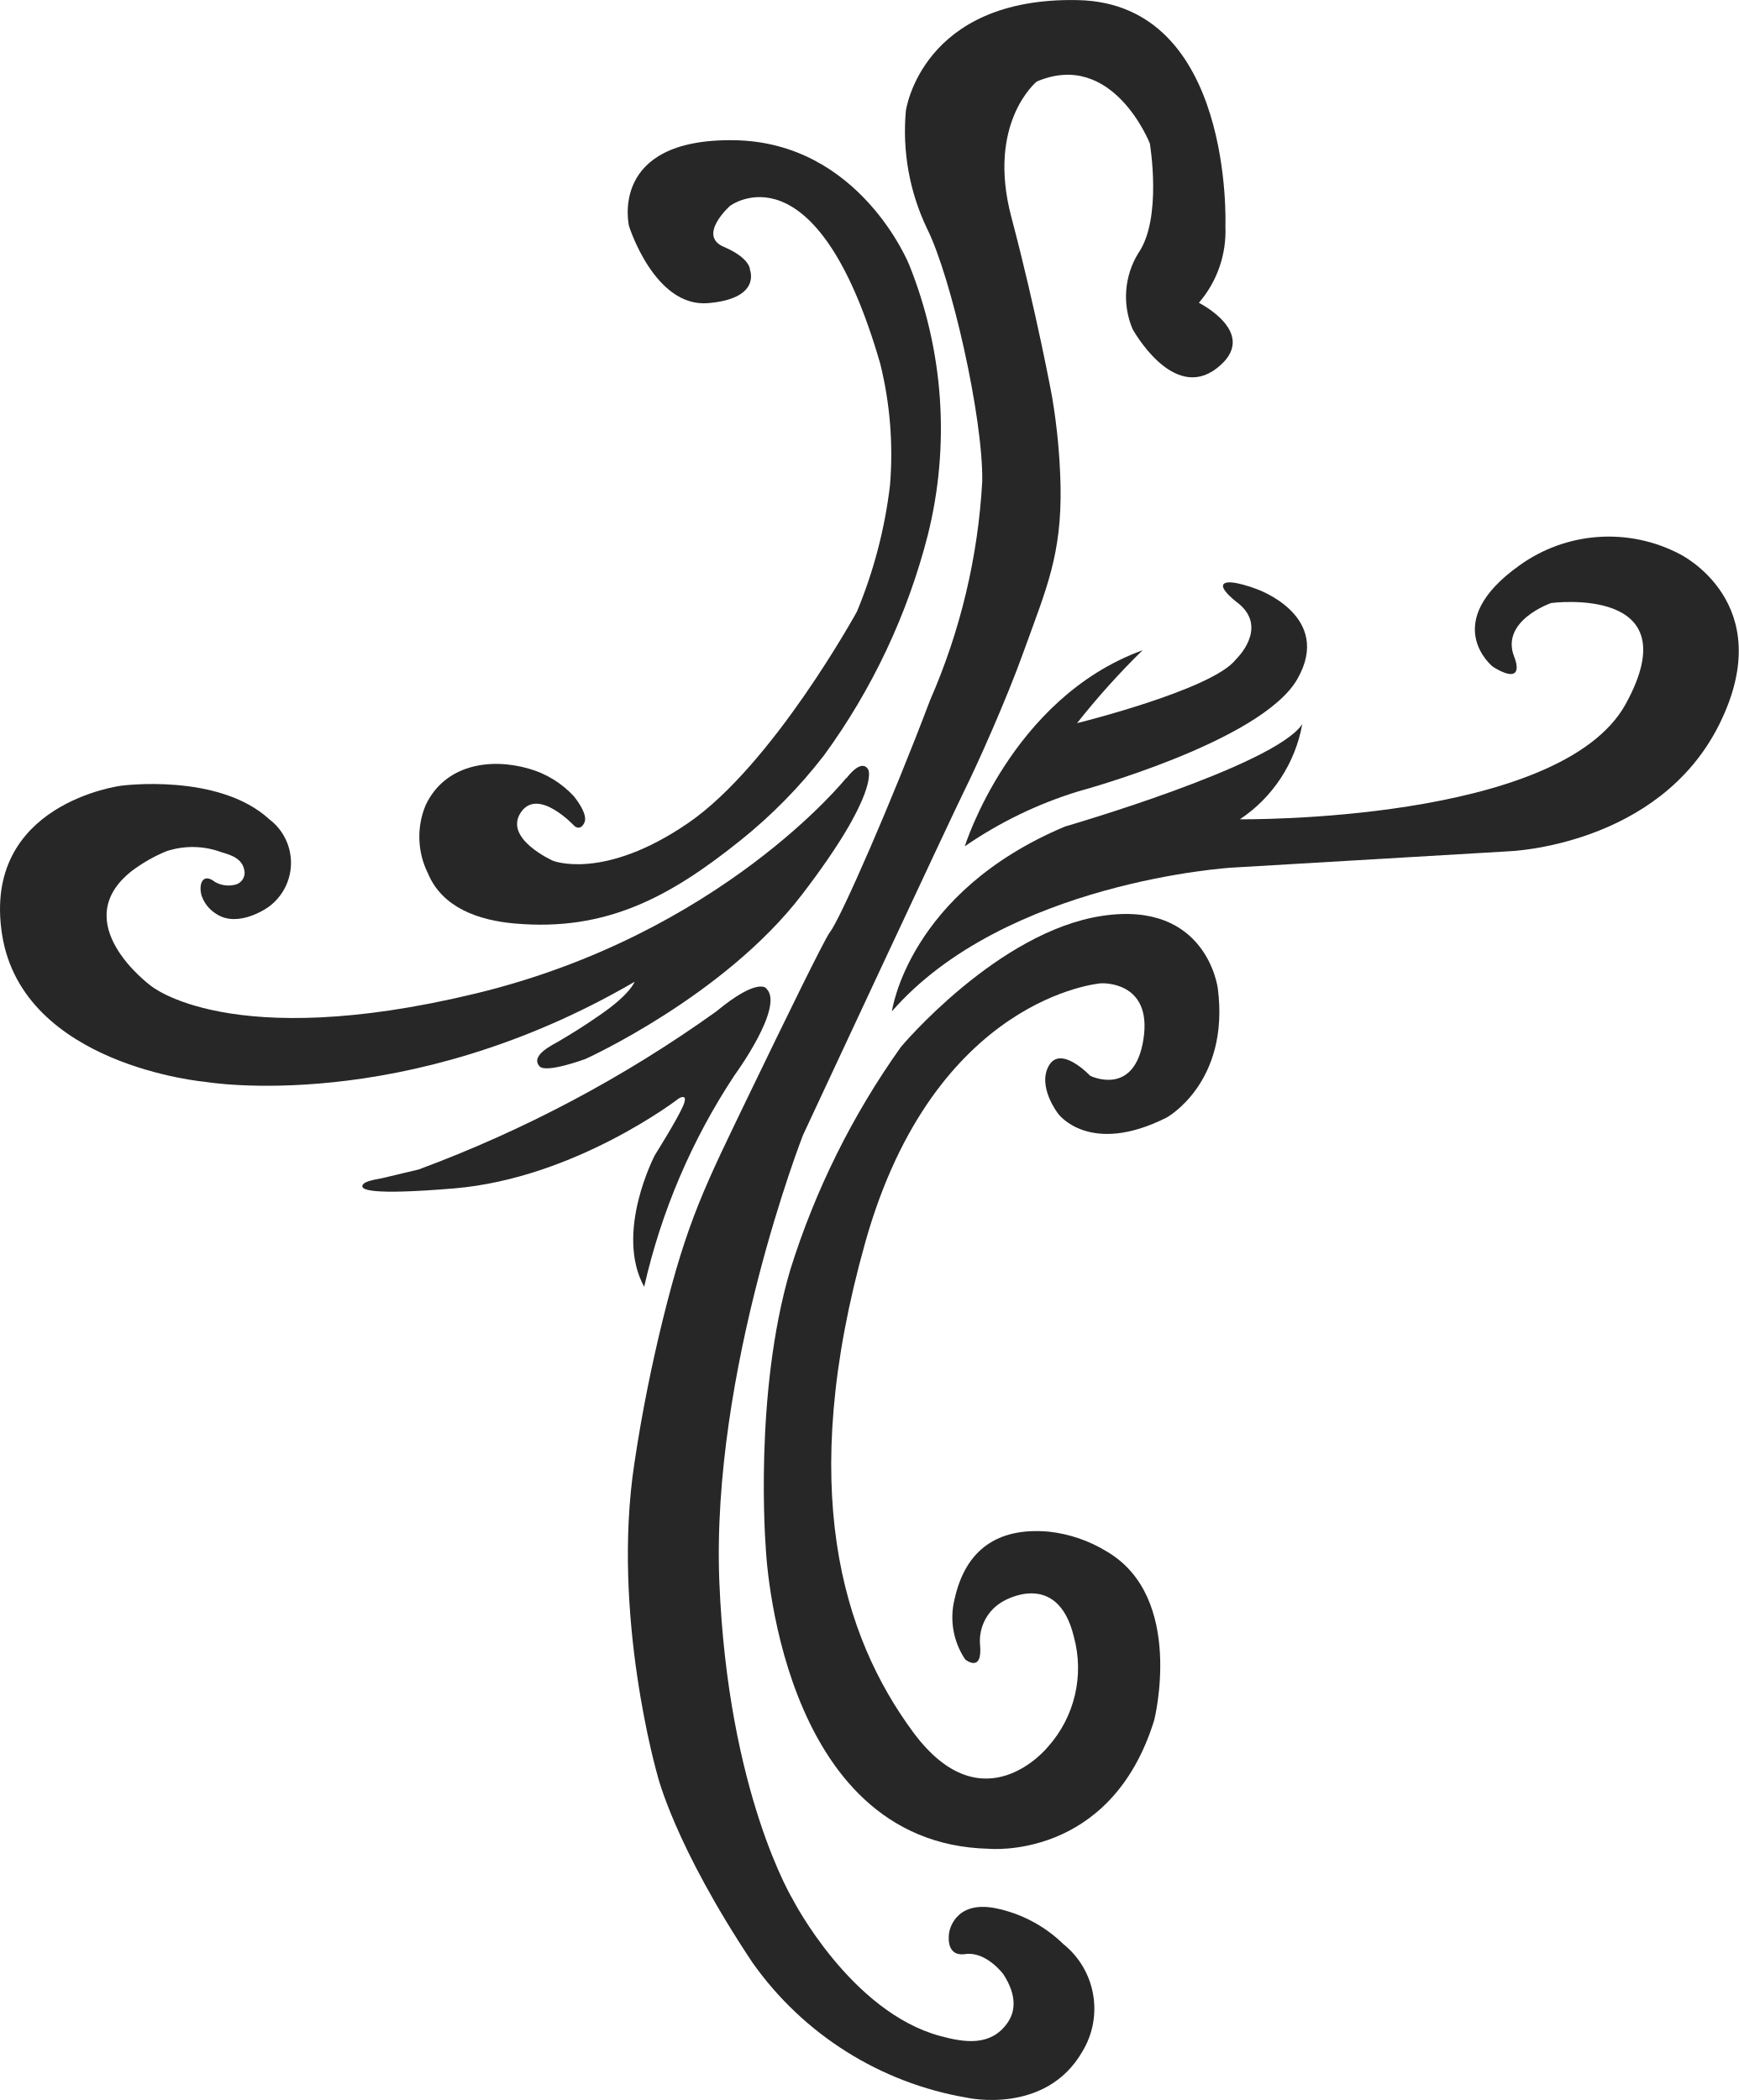
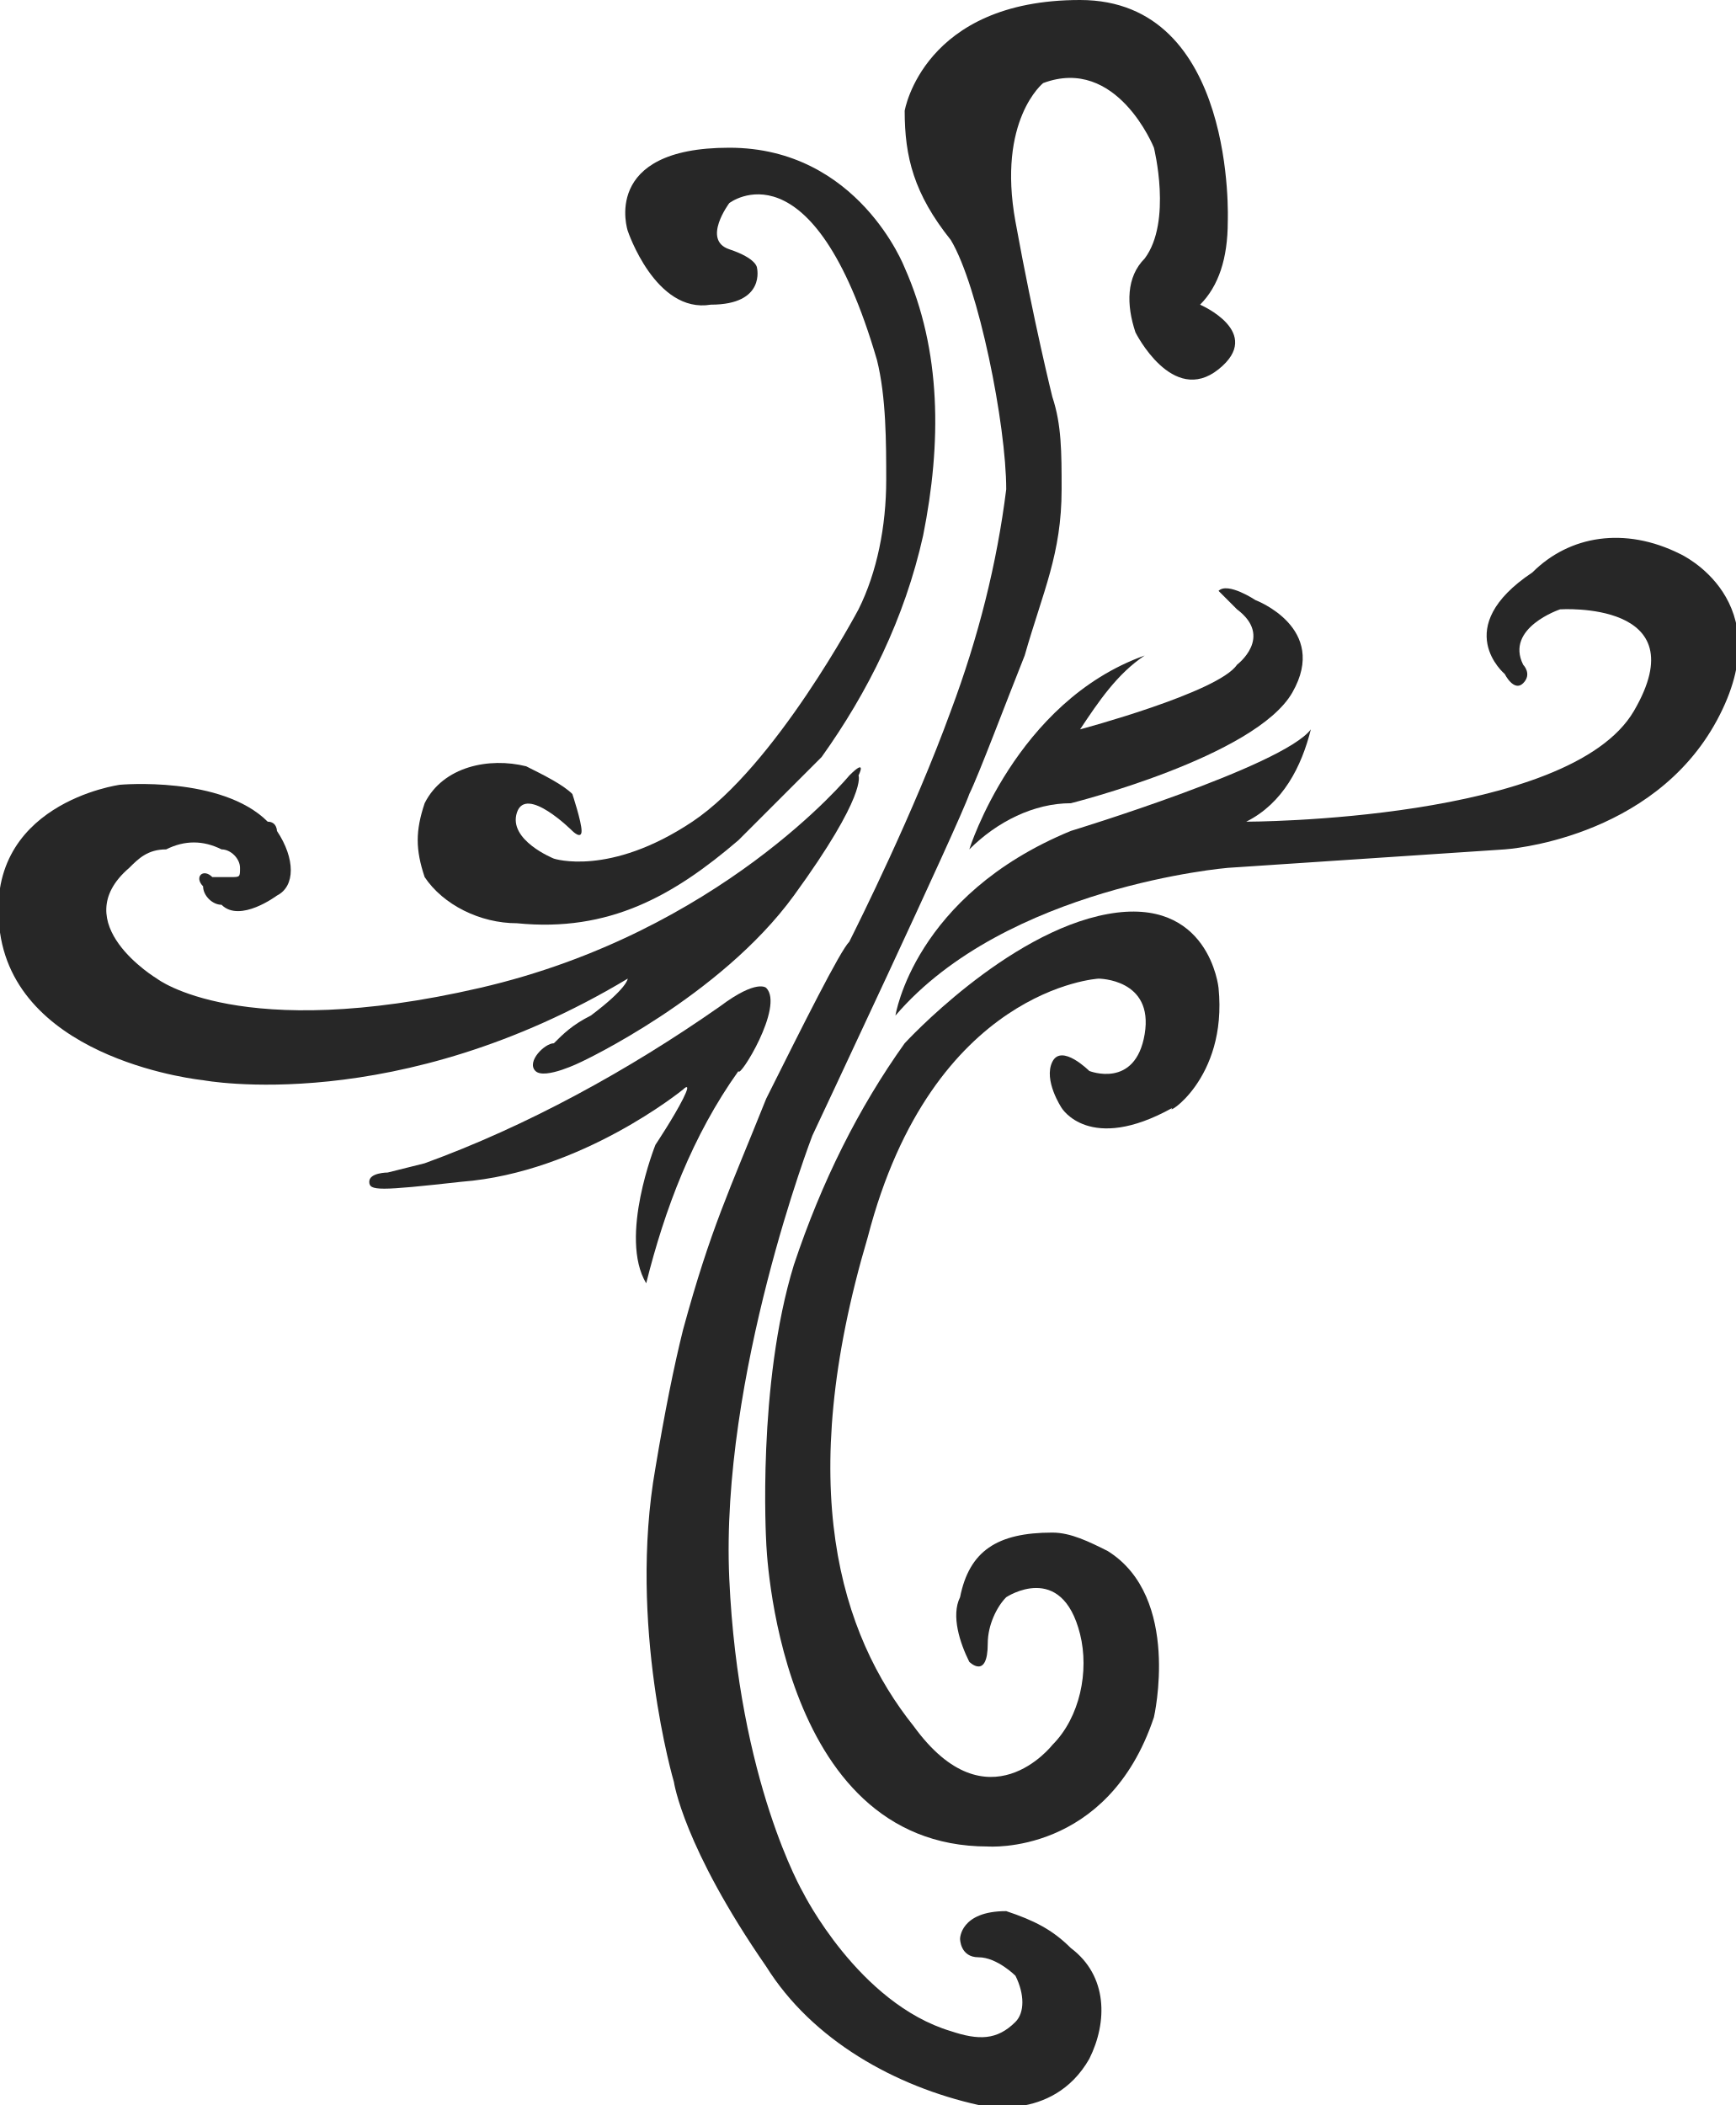
- <svg xmlns="http://www.w3.org/2000/svg" width="99.945" height="120.722" viewBox="0 0 99.945 120.722">
-   <defs>
-     <style>.a{fill:#272727;fill-rule:evenodd;}</style>
-   </defs>
+ <svg xmlns="http://www.w3.org/2000/svg" version="1.1" id="Camada_1" x="0px" y="0px" viewBox="0 0 18.8 22.8" style="enable-background:new 0 0 18.8 22.8;" xml:space="preserve">
+   <style type="text/css">
+ 	.st0{fill-rule:evenodd;clip-rule:evenodd;fill:#272727;}
+ </style>
  <g transform="translate(0 0)">
-     <path class="a" d="M54.214,15.913s4.927-3.7,8.621,9.066a21.653,21.653,0,0,1,.564,7,27.231,27.231,0,0,1-1.9,7.262s-4.828,8.814-9.7,12.156-7.773,2.169-7.773,2.169S41.183,52.3,42.171,50.8s3.084.763,3.084.763.332.325.577-.186-.61-1.525-.61-1.525a5.6,5.6,0,0,0-2.553-1.572c-2.268-.663-4.881-.232-5.969,2.109a4.715,4.715,0,0,0,.133,3.886c.822,1.99,2.911,2.719,5.02,2.9,5.233.458,8.887-1.519,12.945-4.775a28.835,28.835,0,0,0,4.808-4.894,37.05,37.05,0,0,0,5.969-12.674A25.235,25.235,0,0,0,64.5,19.3s-2.825-7.056-10.074-7.156S48.4,17.087,48.4,17.087s1.466,4.682,4.543,4.423,2.407-1.91,2.407-1.91.046-.663-1.505-1.326.378-2.374.378-2.374Z" transform="translate(-12.242 -4.084)" />
-     <path class="a" d="M48.632,67.09S41.43,76.076,27.3,79.478s-18.649-.471-18.649-.471-4.874-3.594-1.074-6.585a9.012,9.012,0,0,1,1.99-1.134,4.767,4.767,0,0,1,3.17.06c.61.172,1.28.4,1.326,1.187a.708.708,0,0,1-.491.663,1.572,1.572,0,0,1-1.207-.139c-.73-.577-.962.153-.776.783a1.99,1.99,0,0,0,.829,1.041c1.287.869,3.018-.391,3.018-.391a3.138,3.138,0,0,0,.046-5.04c-2.925-2.686-8.515-1.93-8.515-1.93S-1.061,68.529.12,76.076s11.672,8.469,11.672,8.469,11.42,1.976,24.684-5.75c0,0-.232.71-2.023,1.93-.948.663-1.757,1.147-2.315,1.479-.358.212-1.678.822-1.127,1.446.378.424,2.653-.424,2.653-.424s7.958-3.6,12.435-9.444,3.82-7.156,3.82-7.156-.285-.789-1.267.464Z" transform="translate(-0.001 -22.354)" />
-     <path class="a" d="M83.62,65.65s2.653-8.522,10.22-11.274a44.161,44.161,0,0,0-3.767,4.191s7.812-1.93,9.132-3.667c0,0,1.883-1.771.166-3.2,0,0-1.2-.875-.842-1.154s1.9.325,1.9.325,4.384,1.532,2.308,5.16-12.6,6.459-12.6,6.459a23.822,23.822,0,0,0-6.5,3.144Z" transform="translate(-28.165 -16.995)" />
-     <path class="a" d="M77.31,73.785s.935-6.824,9.948-10.611c0,0,12.03-3.482,13.635-5.882a8.33,8.33,0,0,1-3.581,5.465s18.41.232,22.177-6.632-4.284-5.8-4.284-5.8-2.964,1.015-2.122,3.11c0,0,.332.776-.04.942s-1.207-.4-1.207-.4-3.117-2.5,1.545-5.816a8.787,8.787,0,0,1,9.185-.663s5.79,2.779,2.3,9.8-12.1,7.3-12.1,7.3l-15.963.942s-12.992.8-19.5,8.263Z" transform="translate(-26.04 -15.66)" />
-     <path class="a" d="M87.241,17.4s3.575,1.784,1.035,3.76-4.848-2.255-4.848-2.255a4.774,4.774,0,0,1,.332-4.357c1.393-2,.663-6.307.663-6.307S82.3,2.823,77.923,4.68c0,0-2.9,2.361-1.459,7.8s2.341,10.332,2.341,10.332A35.531,35.531,0,0,1,79.29,27.9c.08,3.979-.829,5.969-2.089,9.464-1.028,2.885-2.752,6.7-3.429,8.058s-9.285,19.823-9.285,19.823S59.182,78.8,59.679,90.954s4.238,18.264,4.238,18.264,3.316,6.433,8.456,7.819c1.413.385,2.9.6,3.853-.736.431-.6.617-1.519-.225-2.819,0,0-.988-1.326-2.189-1.154s-.922-1.247-.922-1.247.259-1.857,2.653-1.393a7.812,7.812,0,0,1,3.913,2.069,4.756,4.756,0,0,1,1.088,6.174c-2.116,3.674-6.632,2.653-6.632,2.653a18.982,18.982,0,0,1-12.329-7.766c-4.516-6.778-5.465-10.783-5.465-10.783s-2.653-9.165-1.326-17.906c.464-3.117,1.054-5.9,1.618-8.2,1.439-5.856,2.467-7.8,5.047-13.158,1.99-4.118,4.251-8.761,4.583-9.2.623-.8,3.581-7.58,5.75-13.323a36.332,36.332,0,0,0,3-12.6C74.84,24,73.016,15.914,71.6,13.1A12.965,12.965,0,0,1,70.4,6.358S71.3-.188,80.284,0s8.482,13,8.482,13A6.306,6.306,0,0,1,87.241,17.4Z" transform="translate(-18.33 0.006)" />
-     <path class="a" d="M54.628,85.616s-.471-.663-2.878,1.326a72.865,72.865,0,0,1-17.11,9.086l-2.1.5c-.245.06-1,.139-1.121.4s.418.59,5.266.186c6.99-.59,12.926-5.18,12.926-5.18s.577-.345.225.458-1.612,2.805-1.612,2.805-2.334,4.443-.617,7.574A36.787,36.787,0,0,1,52.8,90.61s2.918-3.979,1.824-4.987Z" transform="translate(-10.58 -28.797)" />
-     <path class="a" d="M92.3,83.511s-.61-5.08-6.632-4.185S74.086,86.86,74.086,86.86a45.455,45.455,0,0,0-6.36,12.806c-2.116,7.156-1.413,15.963-1.413,15.963s.663,17.037,12.813,17.329c0,0,7.017.7,9.517-7.395,0,0,1.784-7.07-2.739-9.7a8.018,8.018,0,0,0-3.316-1.134c-2.971-.265-4.795,1.061-5.418,3.866a4.324,4.324,0,0,0,.61,3.482s1.015.829.849-.869a2.606,2.606,0,0,1,1.326-2.474s3.124-1.9,4.072,2.049a6.8,6.8,0,0,1-1.486,6.307s-3.72,4.642-7.766-.849-6.718-14.007-2.739-28.152S85.579,83.206,85.579,83.206s2.964-.186,2.447,3.2-3.064,2.116-3.064,2.116-1.684-1.791-2.374-.584.537,2.772.537,2.772,1.791,2.447,6.221.219C89.346,90.932,92.993,88.942,92.3,83.511Z" transform="translate(-22.298 -26.679)" />
+     <path class="st0" d="M7.9,2.2c0,0,0.9-0.7,1.6,1.7c0.1,0.4,0.1,0.9,0.1,1.3C9.6,5.7,9.5,6.2,9.3,6.6c0,0-0.9,1.7-1.8,2.3   S6,9.3,6,9.3S5.5,9.1,5.6,8.8S6.2,9,6.2,9s0.1,0.1,0.1,0S6.2,8.6,6.2,8.6C6.1,8.5,5.9,8.4,5.7,8.3c-0.4-0.1-0.9,0-1.1,0.4   C4.5,9,4.5,9.2,4.6,9.5C4.8,9.8,5.2,10,5.6,10c1,0.1,1.7-0.3,2.4-0.9c0.3-0.3,0.6-0.6,0.9-0.9c0.5-0.7,0.9-1.5,1.1-2.4   c0.2-1,0.2-2-0.2-2.9c0,0-0.5-1.3-1.9-1.3S6.8,2.5,6.8,2.5s0.3,0.9,0.9,0.8c0.6,0,0.5-0.4,0.5-0.4s0-0.1-0.3-0.2   C7.6,2.6,7.9,2.2,7.9,2.2L7.9,2.2z" />
+     <path class="st0" d="M9.2,8.4c0,0-1.4,1.7-4,2.3s-3.5-0.1-3.5-0.1S0.7,10,1.4,9.4c0.1-0.1,0.2-0.2,0.4-0.2c0.2-0.1,0.4-0.1,0.6,0   c0.1,0,0.2,0.1,0.2,0.2c0,0.1,0,0.1-0.1,0.1c-0.1,0-0.2,0-0.2,0c-0.1-0.1-0.2,0-0.1,0.1c0,0.1,0.1,0.2,0.2,0.2   c0.2,0.2,0.6-0.1,0.6-0.1C3.2,9.6,3.2,9.3,3,9C3,9,3,8.9,2.9,8.9C2.4,8.4,1.3,8.5,1.3,8.5S-0.2,8.7,0,10.1s2.2,1.6,2.2,1.6   s2.1,0.4,4.6-1.1c0,0,0,0.1-0.4,0.4c-0.2,0.1-0.3,0.2-0.4,0.3c-0.1,0-0.3,0.2-0.2,0.3c0.1,0.1,0.5-0.1,0.5-0.1s1.5-0.7,2.3-1.8   s0.7-1.3,0.7-1.3S9.4,8.2,9.2,8.4L9.2,8.4z" />
+     <path class="st0" d="M10.5,9.2c0,0,0.5-1.6,1.9-2.1c-0.3,0.2-0.5,0.5-0.7,0.8c0,0,1.5-0.4,1.7-0.7c0,0,0.4-0.3,0-0.6   c0,0-0.2-0.2-0.2-0.2c0.1-0.1,0.4,0.1,0.4,0.1s0.8,0.3,0.4,1c-0.4,0.7-2.4,1.2-2.4,1.2C11.2,8.7,10.8,8.9,10.5,9.2L10.5,9.2z" />
+     <path class="st0" d="M9.7,11c0,0,0.2-1.3,1.9-2c0,0,2.3-0.7,2.6-1.1c-0.1,0.4-0.3,0.8-0.7,1c0,0,3.5,0,4.2-1.2s-0.8-1.1-0.8-1.1   s-0.6,0.2-0.4,0.6c0,0,0.1,0.1,0,0.2s-0.2-0.1-0.2-0.1s-0.6-0.5,0.3-1.1C17,5.8,17.6,5.7,18.2,6c0,0,1.1,0.5,0.4,1.8   c-0.7,1.3-2.3,1.4-2.3,1.4l-3,0.2C13.3,9.4,10.9,9.6,9.7,11L9.7,11z" />
+     <path class="st0" d="M13,3.3c0,0,0.7,0.3,0.2,0.7s-0.9-0.4-0.9-0.4c-0.1-0.3-0.1-0.6,0.1-0.8c0.3-0.4,0.1-1.2,0.1-1.2   s-0.4-1-1.2-0.7c0,0-0.5,0.4-0.3,1.5s0.4,1.9,0.4,1.9c0.1,0.3,0.1,0.6,0.1,1c0,0.7-0.2,1.1-0.4,1.8c-0.2,0.5-0.5,1.3-0.6,1.5   c-0.1,0.3-1.7,3.7-1.7,3.7s-1,2.6-0.9,4.8s0.8,3.4,0.8,3.4s0.6,1.2,1.6,1.5c0.3,0.1,0.5,0.1,0.7-0.1c0.1-0.1,0.1-0.3,0-0.5   c0,0-0.2-0.2-0.4-0.2c-0.2,0-0.2-0.2-0.2-0.2s0-0.3,0.5-0.3c0.3,0.1,0.5,0.2,0.7,0.4c0.4,0.3,0.4,0.8,0.2,1.2   c-0.4,0.7-1.2,0.5-1.2,0.5c-0.9-0.2-1.8-0.7-2.3-1.5c-0.9-1.3-1-2-1-2s-0.5-1.7-0.2-3.4c0.1-0.6,0.2-1.1,0.3-1.5   c0.3-1.1,0.5-1.5,0.9-2.5c0.4-0.8,0.8-1.6,0.9-1.7c0.1-0.2,0.7-1.4,1.1-2.5c0.3-0.8,0.5-1.6,0.6-2.4c0-0.7-0.3-2.2-0.6-2.7   C9.9,2.1,9.8,1.7,9.8,1.2c0,0,0.2-1.2,1.9-1.2s1.6,2.4,1.6,2.4C13.3,2.8,13.2,3.1,13,3.3z" />
+     <path class="st0" d="M8.3,10.7c0,0-0.1-0.1-0.5,0.2c-1,0.7-2.1,1.3-3.2,1.7l-0.4,0.1c0,0-0.2,0-0.2,0.1s0.1,0.1,1,0   c1.3-0.1,2.4-1,2.4-1s0.1-0.1,0,0.1c-0.1,0.2-0.3,0.5-0.3,0.5S6.7,13.4,7,13.9c0.2-0.8,0.5-1.6,1-2.3C8,11.7,8.5,10.9,8.3,10.7   L8.3,10.7z" />
+     <path class="st0" d="M13.2,10.7c0,0-0.1-1-1.2-0.8c-1.1,0.2-2.2,1.4-2.2,1.4c-0.5,0.7-0.9,1.5-1.2,2.4c-0.4,1.3-0.3,3-0.3,3   S8.4,20,10.7,20c0,0,1.3,0.1,1.8-1.4c0,0,0.3-1.3-0.5-1.8c-0.2-0.1-0.4-0.2-0.6-0.2c-0.6,0-0.9,0.2-1,0.7c-0.1,0.2,0,0.5,0.1,0.7   c0,0,0.2,0.2,0.2-0.2c0-0.2,0.1-0.4,0.2-0.5c0,0,0.6-0.4,0.8,0.4c0.1,0.4,0,0.9-0.3,1.2c0,0-0.7,0.9-1.5-0.2   c-0.8-1-1.3-2.6-0.5-5.3c0.7-2.7,2.5-2.8,2.5-2.8s0.6,0,0.5,0.6c-0.1,0.6-0.6,0.4-0.6,0.4s-0.3-0.3-0.4-0.1   c-0.1,0.2,0.1,0.5,0.1,0.5s0.3,0.5,1.2,0C12.6,12.1,13.3,11.7,13.2,10.7z" />
  </g>
</svg>
